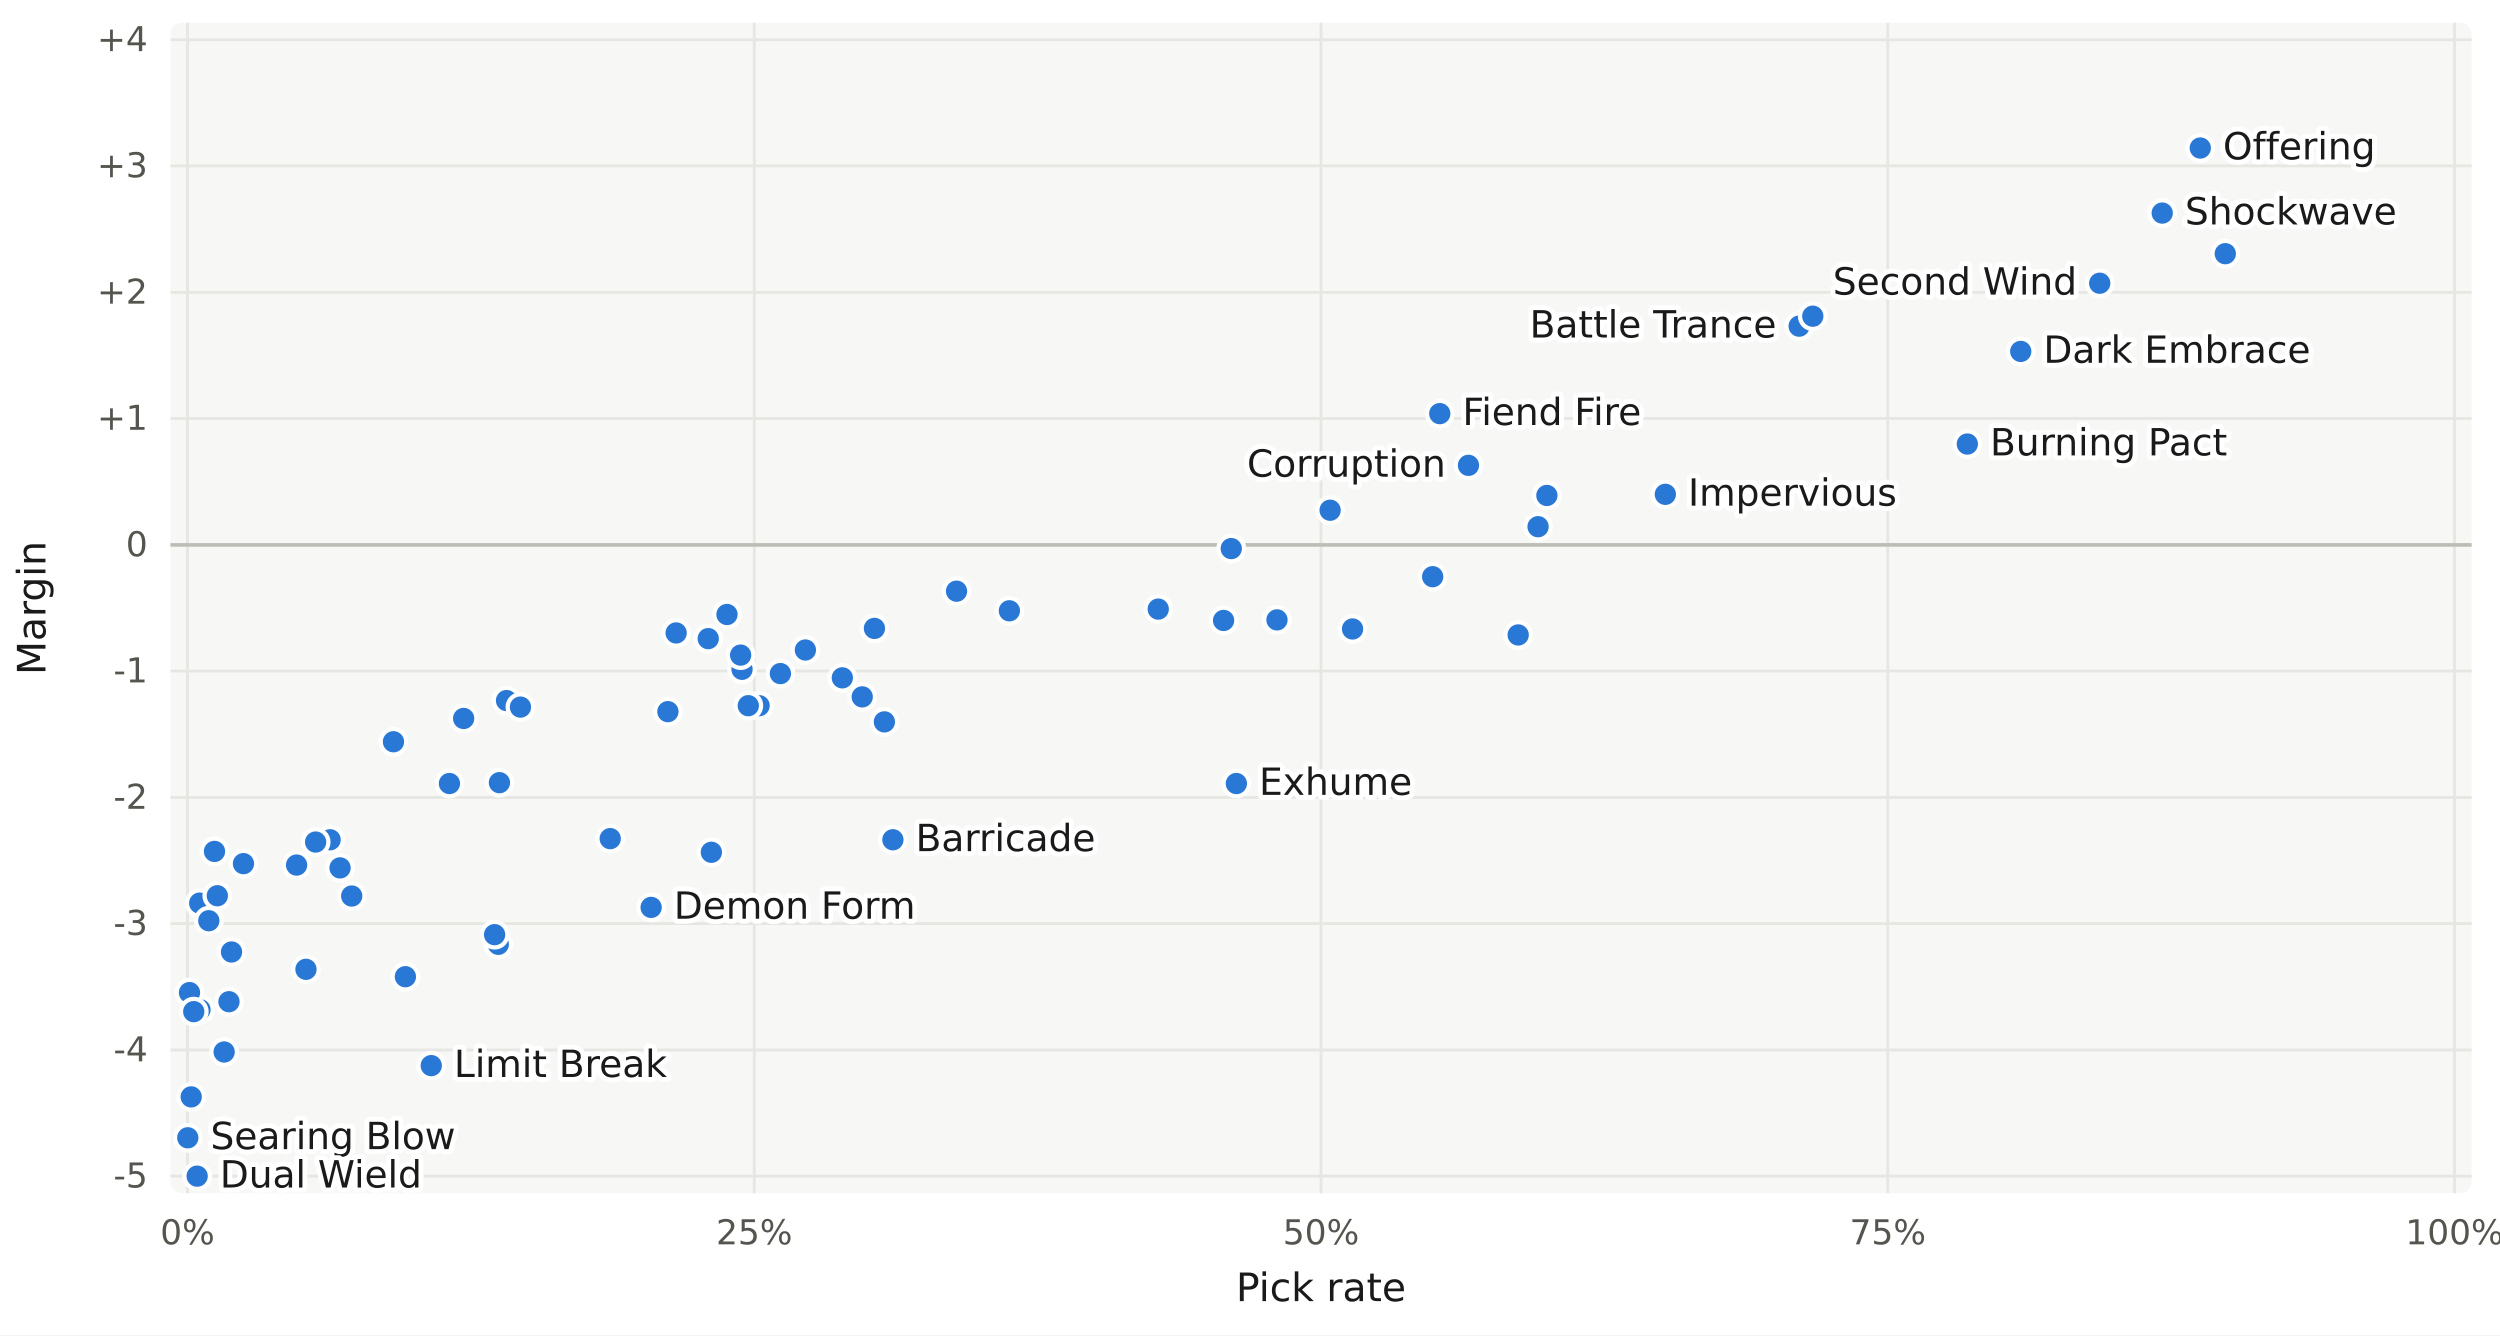
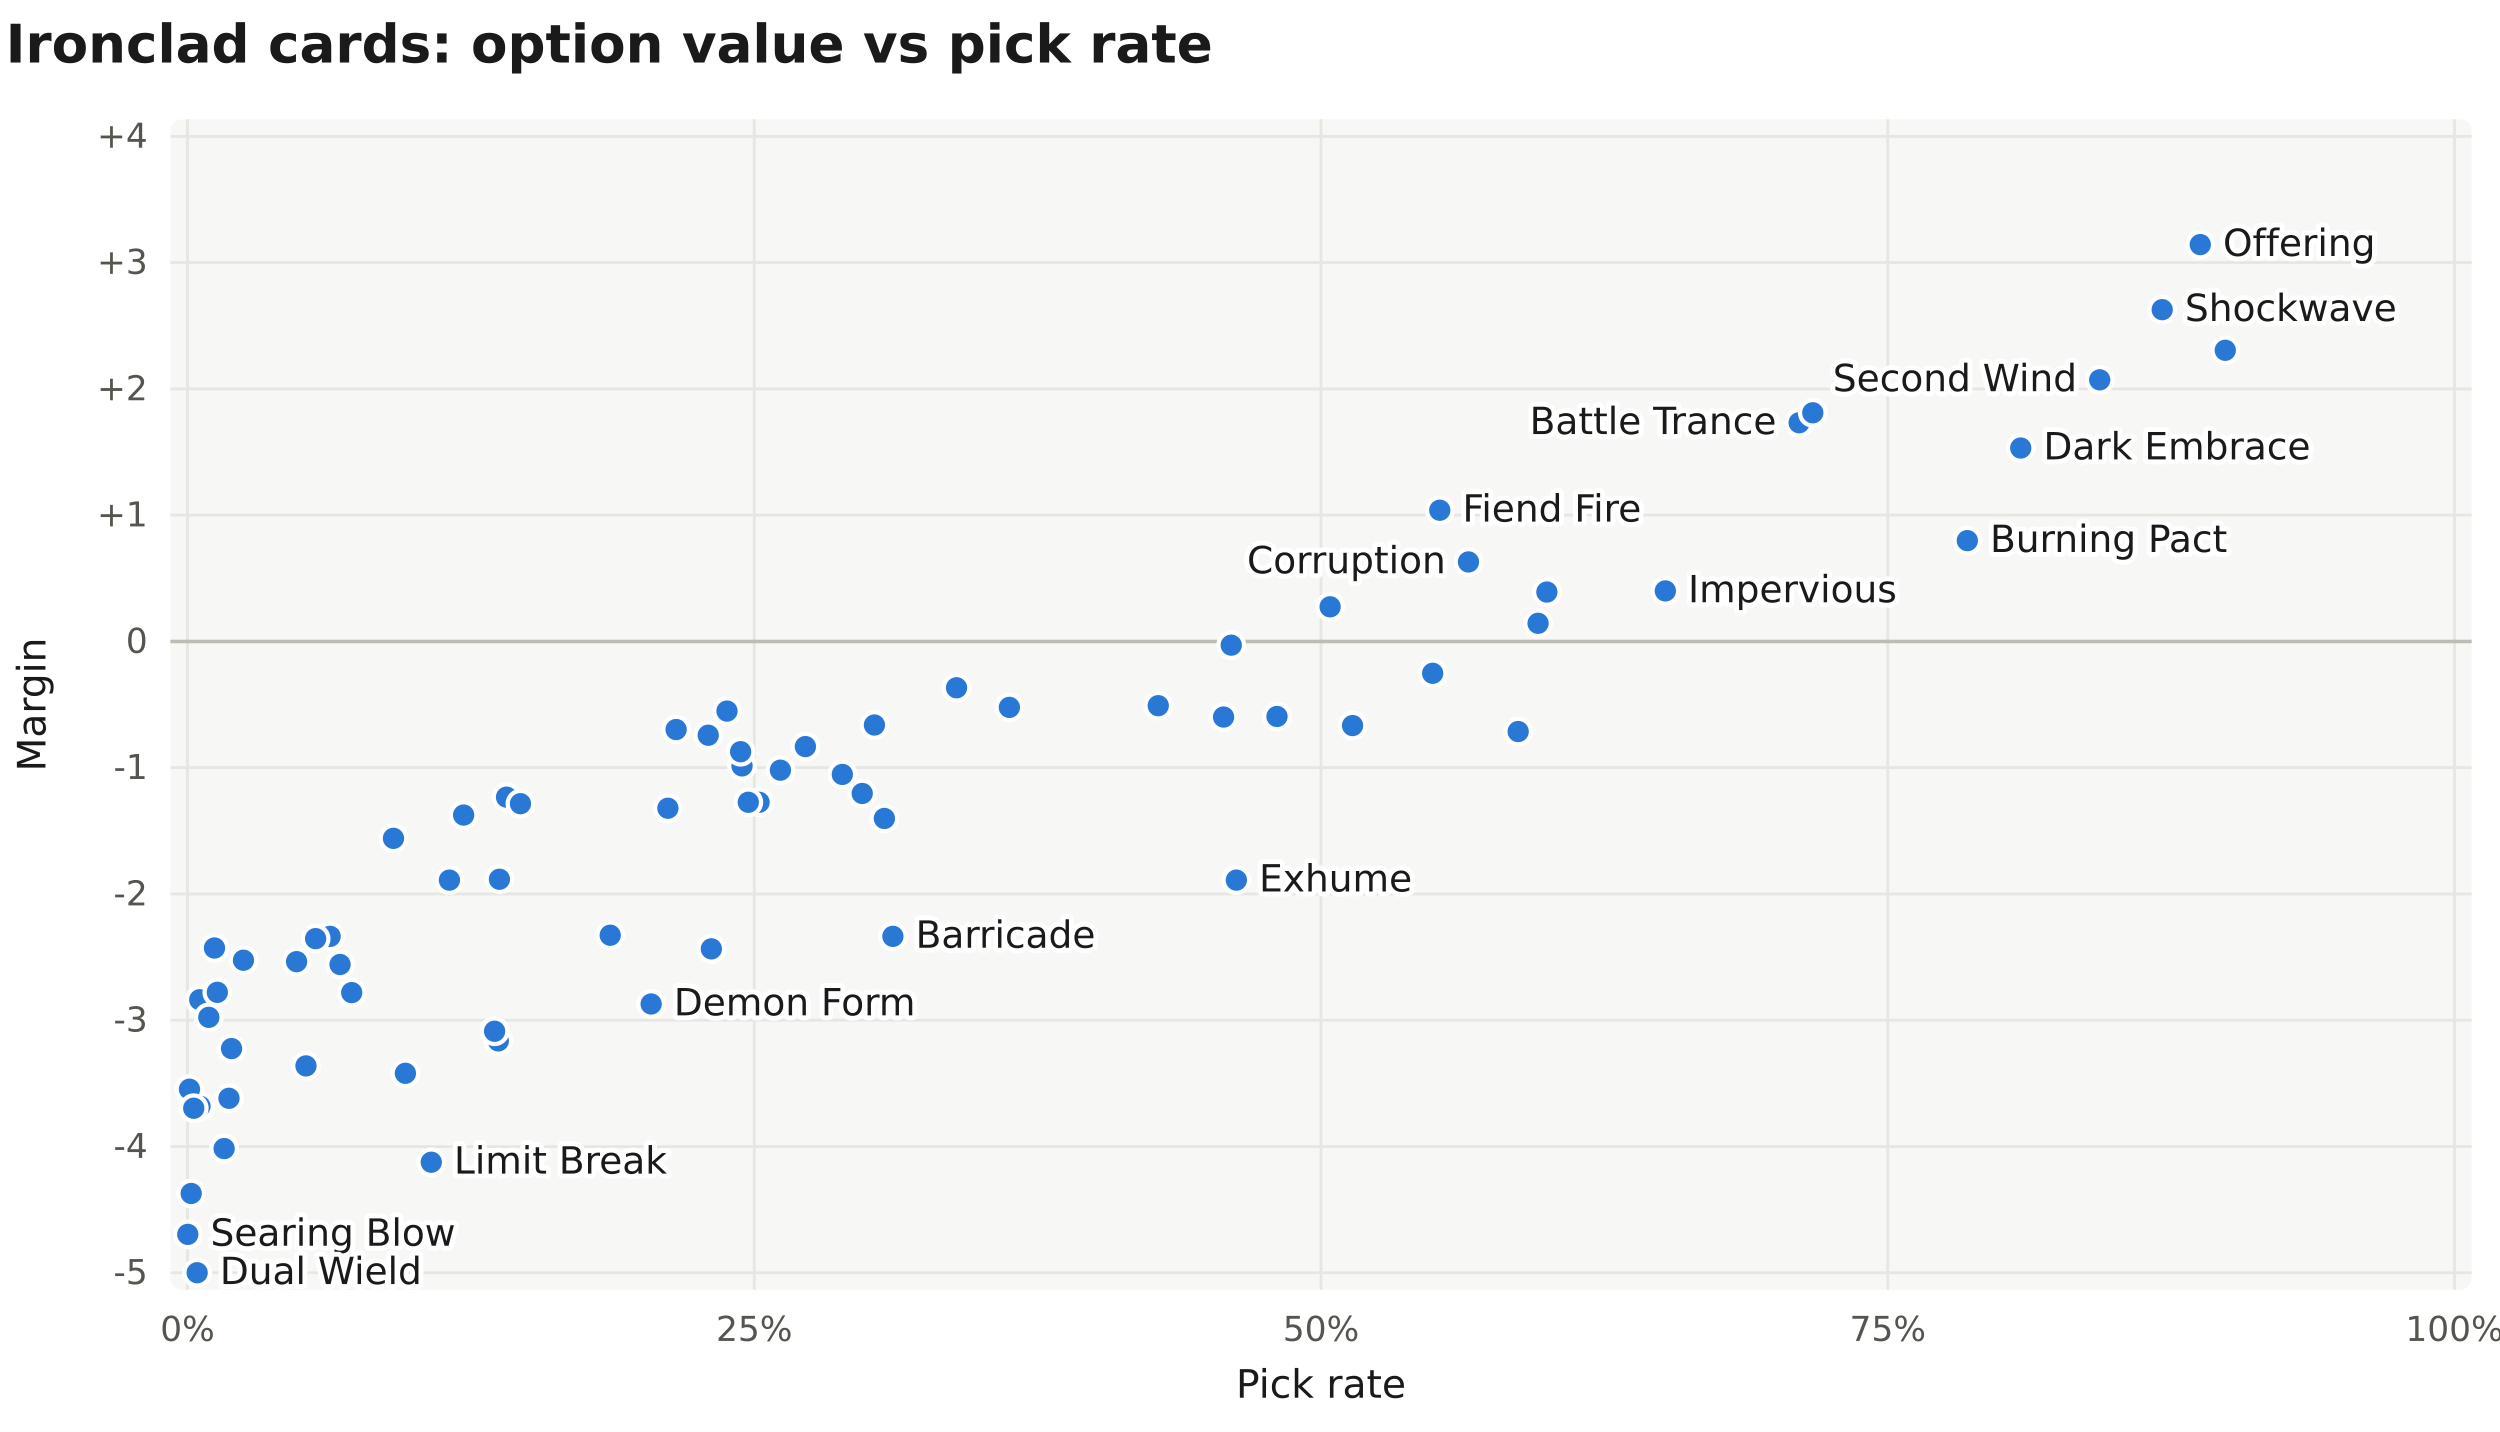
- <svg xmlns="http://www.w3.org/2000/svg" viewBox="0 0 880 470" width="100%" role="img" aria-label="card pick rate and margin" font-family="'DejaVu Sans', Verdana, 'Bitstream Vera Sans', sans-serif" style="max-width:880px">
-   <rect width="880" height="470" fill="#fff" />
-   <rect x="60.0" y="8.0" width="810.0" height="412.0" rx="4" fill="#f7f7f5" />
-   <line x1="60.0" y1="414.0" x2="870.0" y2="414.0" stroke="#e6e6e2" stroke-width="1" />
-   <text x="52.0" y="418.0" font-size="12.1" text-anchor="end" fill="#55554f">-5</text>
-   <line x1="60.0" y1="369.6" x2="870.0" y2="369.6" stroke="#e6e6e2" stroke-width="1" />
-   <text x="52.0" y="373.6" font-size="12.1" text-anchor="end" fill="#55554f">-4</text>
-   <line x1="60.0" y1="325.1" x2="870.0" y2="325.1" stroke="#e6e6e2" stroke-width="1" />
-   <text x="52.0" y="329.1" font-size="12.1" text-anchor="end" fill="#55554f">-3</text>
-   <line x1="60.0" y1="280.7" x2="870.0" y2="280.7" stroke="#e6e6e2" stroke-width="1" />
-   <text x="52.0" y="284.7" font-size="12.1" text-anchor="end" fill="#55554f">-2</text>
-   <line x1="60.0" y1="236.2" x2="870.0" y2="236.2" stroke="#e6e6e2" stroke-width="1" />
-   <text x="52.0" y="240.2" font-size="12.1" text-anchor="end" fill="#55554f">-1</text>
-   <line x1="60.0" y1="191.8" x2="870.0" y2="191.8" stroke="#e6e6e2" stroke-width="1" />
-   <text x="52.0" y="195.8" font-size="12.1" text-anchor="end" fill="#55554f">0</text>
-   <line x1="60.0" y1="147.3" x2="870.0" y2="147.3" stroke="#e6e6e2" stroke-width="1" />
-   <text x="52.0" y="151.3" font-size="12.1" text-anchor="end" fill="#55554f">+1</text>
-   <line x1="60.0" y1="102.9" x2="870.0" y2="102.9" stroke="#e6e6e2" stroke-width="1" />
-   <text x="52.0" y="106.9" font-size="12.1" text-anchor="end" fill="#55554f">+2</text>
-   <line x1="60.0" y1="58.4" x2="870.0" y2="58.4" stroke="#e6e6e2" stroke-width="1" />
-   <text x="52.0" y="62.4" font-size="12.1" text-anchor="end" fill="#55554f">+3</text>
-   <line x1="60.0" y1="14.0" x2="870.0" y2="14.0" stroke="#e6e6e2" stroke-width="1" />
-   <text x="52.0" y="18.0" font-size="12.1" text-anchor="end" fill="#55554f">+4</text>
-   <line x1="66.0" y1="8.0" x2="66.0" y2="420.0" stroke="#e6e6e2" stroke-width="1" />
-   <text x="66.0" y="438.0" font-size="12.1" text-anchor="middle" fill="#55554f">0%</text>
-   <line x1="265.5" y1="8.0" x2="265.5" y2="420.0" stroke="#e6e6e2" stroke-width="1" />
-   <text x="265.5" y="438.0" font-size="12.1" text-anchor="middle" fill="#55554f">25%</text>
-   <line x1="465.0" y1="8.0" x2="465.0" y2="420.0" stroke="#e6e6e2" stroke-width="1" />
-   <text x="465.0" y="438.0" font-size="12.1" text-anchor="middle" fill="#55554f">50%</text>
-   <line x1="664.5" y1="8.0" x2="664.5" y2="420.0" stroke="#e6e6e2" stroke-width="1" />
-   <text x="664.5" y="438.0" font-size="12.1" text-anchor="middle" fill="#55554f">75%</text>
-   <line x1="864.0" y1="8.0" x2="864.0" y2="420.0" stroke="#e6e6e2" stroke-width="1" />
-   <text x="864.0" y="438.0" font-size="12.1" text-anchor="middle" fill="#55554f">100%</text>
-   <text x="465.0" y="458.0" font-size="13.8" text-anchor="middle" fill="#1a1a1a">Pick rate</text>
-   <text transform="translate(16,214) rotate(-90)" font-size="13.8" text-anchor="middle" fill="#1a1a1a">Margin</text>
-   <line x1="60.0" y1="191.8" x2="870.0" y2="191.8" stroke="#bdbdb6" stroke-width="1.25" />
-   <circle cx="296.5" cy="238.6" r="4.5" fill="#2a78d6" stroke="#fff" stroke-width="1.5" />
-   <circle cx="123.8" cy="315.4" r="4.5" fill="#2a78d6" stroke="#fff" stroke-width="1.5" />
-   <circle cx="303.5" cy="245.3" r="4.5" fill="#2a78d6" stroke="#fff" stroke-width="1.5" />
-   <circle cx="70.4" cy="355.4" r="4.5" fill="#2a78d6" stroke="#fff" stroke-width="1.5" />
-   <circle cx="81.5" cy="335.1" r="4.5" fill="#2a78d6" stroke="#fff" stroke-width="1.5" />
-   <circle cx="70.3" cy="317.9" r="4.5" fill="#2a78d6" stroke="#fff" stroke-width="1.5" />
-   <circle cx="67.3" cy="386.1" r="4.5" fill="#2a78d6" stroke="#fff" stroke-width="1.5" />
-   <circle cx="468.2" cy="179.6" r="4.5" fill="#2a78d6" stroke="#fff" stroke-width="1.5" />
-   <circle cx="175.8" cy="275.5" r="4.5" fill="#2a78d6" stroke="#fff" stroke-width="1.5" />
-   <circle cx="66.7" cy="349.4" r="4.5" fill="#2a78d6" stroke="#fff" stroke-width="1.5" />
-   <circle cx="73.5" cy="324.1" r="4.5" fill="#2a78d6" stroke="#fff" stroke-width="1.5" />
-   <circle cx="75.5" cy="299.7" r="4.5" fill="#2a78d6" stroke="#fff" stroke-width="1.5" />
-   <circle cx="267.2" cy="248.4" r="4.5" fill="#2a78d6" stroke="#fff" stroke-width="1.5" />
-   <circle cx="104.4" cy="304.5" r="4.5" fill="#2a78d6" stroke="#fff" stroke-width="1.5" />
-   <circle cx="116.2" cy="295.6" r="4.5" fill="#2a78d6" stroke="#fff" stroke-width="1.5" />
-   <circle cx="85.7" cy="304.0" r="4.5" fill="#2a78d6" stroke="#fff" stroke-width="1.5" />
-   <circle cx="249.3" cy="224.8" r="4.5" fill="#2a78d6" stroke="#fff" stroke-width="1.5" />
-   <circle cx="541.4" cy="185.4" r="4.5" fill="#2a78d6" stroke="#fff" stroke-width="1.5" />
-   <circle cx="235.1" cy="250.5" r="4.5" fill="#2a78d6" stroke="#fff" stroke-width="1.5" />
-   <circle cx="68.2" cy="356.1" r="4.5" fill="#2a78d6" stroke="#fff" stroke-width="1.5" />
-   <circle cx="336.7" cy="208.1" r="4.5" fill="#2a78d6" stroke="#fff" stroke-width="1.5" />
-   <circle cx="178.3" cy="246.6" r="4.5" fill="#2a78d6" stroke="#fff" stroke-width="1.5" />
-   <circle cx="633.3" cy="114.8" r="4.5" fill="#2a78d6" stroke="#fff" stroke-width="1.5" />
-   <circle cx="761.1" cy="75.0" r="4.5" fill="#2a78d6" stroke="#fff" stroke-width="1.5" />
-   <circle cx="711.3" cy="123.7" r="4.5" fill="#2a78d6" stroke="#fff" stroke-width="1.5" />
-   <circle cx="119.7" cy="305.5" r="4.5" fill="#2a78d6" stroke="#fff" stroke-width="1.5" />
-   <circle cx="433.4" cy="193.1" r="4.5" fill="#2a78d6" stroke="#fff" stroke-width="1.5" />
-   <circle cx="261.2" cy="235.6" r="4.5" fill="#2a78d6" stroke="#fff" stroke-width="1.5" />
-   <circle cx="69.4" cy="414.0" r="4.5" fill="#2a78d6" stroke="#fff" stroke-width="1.5" />
-   <circle cx="138.5" cy="261.1" r="4.5" fill="#2a78d6" stroke="#fff" stroke-width="1.5" />
-   <circle cx="283.5" cy="228.8" r="4.5" fill="#2a78d6" stroke="#fff" stroke-width="1.5" />
-   <circle cx="544.5" cy="174.4" r="4.5" fill="#2a78d6" stroke="#fff" stroke-width="1.5" />
-   <circle cx="430.7" cy="218.4" r="4.5" fill="#2a78d6" stroke="#fff" stroke-width="1.5" />
-   <circle cx="355.3" cy="215.0" r="4.5" fill="#2a78d6" stroke="#fff" stroke-width="1.5" />
-   <circle cx="783.3" cy="89.3" r="4.5" fill="#2a78d6" stroke="#fff" stroke-width="1.5" />
-   <circle cx="78.9" cy="370.3" r="4.5" fill="#2a78d6" stroke="#fff" stroke-width="1.5" />
-   <circle cx="111.1" cy="296.4" r="4.5" fill="#2a78d6" stroke="#fff" stroke-width="1.5" />
-   <circle cx="66.1" cy="400.5" r="4.5" fill="#2a78d6" stroke="#fff" stroke-width="1.5" />
-   <circle cx="692.5" cy="156.3" r="4.5" fill="#2a78d6" stroke="#fff" stroke-width="1.5" />
-   <circle cx="274.7" cy="237.1" r="4.5" fill="#2a78d6" stroke="#fff" stroke-width="1.5" />
-   <circle cx="407.7" cy="214.4" r="4.5" fill="#2a78d6" stroke="#fff" stroke-width="1.5" />
-   <circle cx="476.1" cy="221.4" r="4.5" fill="#2a78d6" stroke="#fff" stroke-width="1.5" />
-   <circle cx="183.2" cy="248.9" r="4.5" fill="#2a78d6" stroke="#fff" stroke-width="1.5" />
-   <circle cx="260.7" cy="230.6" r="4.5" fill="#2a78d6" stroke="#fff" stroke-width="1.5" />
-   <circle cx="238.0" cy="222.8" r="4.5" fill="#2a78d6" stroke="#fff" stroke-width="1.5" />
-   <circle cx="158.2" cy="275.8" r="4.5" fill="#2a78d6" stroke="#fff" stroke-width="1.5" />
-   <circle cx="76.5" cy="315.3" r="4.5" fill="#2a78d6" stroke="#fff" stroke-width="1.5" />
-   <circle cx="739.1" cy="99.7" r="4.5" fill="#2a78d6" stroke="#fff" stroke-width="1.5" />
-   <circle cx="307.8" cy="221.2" r="4.5" fill="#2a78d6" stroke="#fff" stroke-width="1.5" />
-   <circle cx="263.4" cy="248.4" r="4.5" fill="#2a78d6" stroke="#fff" stroke-width="1.5" />
-   <circle cx="163.2" cy="252.9" r="4.5" fill="#2a78d6" stroke="#fff" stroke-width="1.5" />
-   <circle cx="449.5" cy="218.2" r="4.5" fill="#2a78d6" stroke="#fff" stroke-width="1.5" />
-   <circle cx="311.3" cy="254.1" r="4.5" fill="#2a78d6" stroke="#fff" stroke-width="1.5" />
-   <circle cx="504.3" cy="203.0" r="4.5" fill="#2a78d6" stroke="#fff" stroke-width="1.5" />
-   <circle cx="255.9" cy="216.3" r="4.5" fill="#2a78d6" stroke="#fff" stroke-width="1.5" />
-   <circle cx="175.4" cy="332.4" r="4.5" fill="#2a78d6" stroke="#fff" stroke-width="1.5" />
-   <circle cx="534.4" cy="223.5" r="4.5" fill="#2a78d6" stroke="#fff" stroke-width="1.5" />
-   <circle cx="586.2" cy="174.0" r="4.5" fill="#2a78d6" stroke="#fff" stroke-width="1.5" />
-   <circle cx="80.6" cy="352.6" r="4.5" fill="#2a78d6" stroke="#fff" stroke-width="1.5" />
-   <circle cx="516.9" cy="163.8" r="4.5" fill="#2a78d6" stroke="#fff" stroke-width="1.5" />
-   <circle cx="142.7" cy="343.8" r="4.5" fill="#2a78d6" stroke="#fff" stroke-width="1.5" />
-   <circle cx="638.1" cy="111.3" r="4.5" fill="#2a78d6" stroke="#fff" stroke-width="1.5" />
-   <circle cx="250.4" cy="300.0" r="4.5" fill="#2a78d6" stroke="#fff" stroke-width="1.5" />
-   <circle cx="435.2" cy="275.8" r="4.5" fill="#2a78d6" stroke="#fff" stroke-width="1.5" />
-   <circle cx="314.3" cy="295.6" r="4.5" fill="#2a78d6" stroke="#fff" stroke-width="1.5" />
-   <circle cx="506.8" cy="145.6" r="4.5" fill="#2a78d6" stroke="#fff" stroke-width="1.5" />
-   <circle cx="174.1" cy="329.0" r="4.5" fill="#2a78d6" stroke="#fff" stroke-width="1.5" />
-   <circle cx="107.7" cy="341.2" r="4.5" fill="#2a78d6" stroke="#fff" stroke-width="1.5" />
-   <circle cx="214.8" cy="295.2" r="4.5" fill="#2a78d6" stroke="#fff" stroke-width="1.5" />
-   <circle cx="151.8" cy="375.1" r="4.5" fill="#2a78d6" stroke="#fff" stroke-width="1.5" />
-   <circle cx="774.5" cy="52.1" r="4.5" fill="#2a78d6" stroke="#fff" stroke-width="1.5" />
-   <circle cx="229.2" cy="319.4" r="4.5" fill="#2a78d6" stroke="#fff" stroke-width="1.5" />
-   <text x="782.5" y="56.1" font-size="13.2" text-anchor="start" fill="#fff" stroke="#fff" stroke-width="3.5" stroke-linejoin="round">Offering</text>
-   <text x="782.5" y="56.1" font-size="13.2" text-anchor="start" fill="#1a1a1a">Offering</text>
-   <text x="769.1" y="79.0" font-size="13.2" text-anchor="start" fill="#fff" stroke="#fff" stroke-width="3.5" stroke-linejoin="round">Shockwave</text>
-   <text x="769.1" y="79.0" font-size="13.2" text-anchor="start" fill="#1a1a1a">Shockwave</text>
-   <text x="731.1" y="103.7" font-size="13.2" text-anchor="end" fill="#fff" stroke="#fff" stroke-width="3.5" stroke-linejoin="round">Second Wind</text>
-   <text x="731.1" y="103.7" font-size="13.2" text-anchor="end" fill="#1a1a1a">Second Wind</text>
-   <text x="625.3" y="118.8" font-size="13.2" text-anchor="end" fill="#fff" stroke="#fff" stroke-width="3.5" stroke-linejoin="round">Battle Trance</text>
-   <text x="625.3" y="118.8" font-size="13.2" text-anchor="end" fill="#1a1a1a">Battle Trance</text>
-   <text x="719.3" y="127.7" font-size="13.2" text-anchor="start" fill="#fff" stroke="#fff" stroke-width="3.5" stroke-linejoin="round">Dark Embrace</text>
-   <text x="719.3" y="127.7" font-size="13.2" text-anchor="start" fill="#1a1a1a">Dark Embrace</text>
-   <text x="514.8" y="149.6" font-size="13.2" text-anchor="start" fill="#fff" stroke="#fff" stroke-width="3.5" stroke-linejoin="round">Fiend Fire</text>
-   <text x="514.8" y="149.6" font-size="13.2" text-anchor="start" fill="#1a1a1a">Fiend Fire</text>
-   <text x="700.5" y="160.3" font-size="13.2" text-anchor="start" fill="#fff" stroke="#fff" stroke-width="3.5" stroke-linejoin="round">Burning Pact</text>
-   <text x="700.5" y="160.3" font-size="13.2" text-anchor="start" fill="#1a1a1a">Burning Pact</text>
-   <text x="508.9" y="167.8" font-size="13.2" text-anchor="end" fill="#fff" stroke="#fff" stroke-width="3.5" stroke-linejoin="round">Corruption</text>
-   <text x="508.9" y="167.8" font-size="13.2" text-anchor="end" fill="#1a1a1a">Corruption</text>
-   <text x="594.2" y="178.0" font-size="13.2" text-anchor="start" fill="#fff" stroke="#fff" stroke-width="3.5" stroke-linejoin="round">Impervious</text>
-   <text x="594.2" y="178.0" font-size="13.2" text-anchor="start" fill="#1a1a1a">Impervious</text>
-   <text x="159.8" y="379.1" font-size="13.2" text-anchor="start" fill="#fff" stroke="#fff" stroke-width="3.5" stroke-linejoin="round">Limit Break</text>
-   <text x="159.8" y="379.1" font-size="13.2" text-anchor="start" fill="#1a1a1a">Limit Break</text>
-   <text x="74.1" y="404.5" font-size="13.2" text-anchor="start" fill="#fff" stroke="#fff" stroke-width="3.5" stroke-linejoin="round">Searing Blow</text>
-   <text x="74.1" y="404.5" font-size="13.2" text-anchor="start" fill="#1a1a1a">Searing Blow</text>
-   <text x="77.4" y="418.0" font-size="13.2" text-anchor="start" fill="#fff" stroke="#fff" stroke-width="3.5" stroke-linejoin="round">Dual Wield</text>
-   <text x="77.4" y="418.0" font-size="13.2" text-anchor="start" fill="#1a1a1a">Dual Wield</text>
-   <text x="443.2" y="279.8" font-size="13.2" text-anchor="start" fill="#fff" stroke="#fff" stroke-width="3.5" stroke-linejoin="round">Exhume</text>
-   <text x="443.2" y="279.8" font-size="13.2" text-anchor="start" fill="#1a1a1a">Exhume</text>
-   <text x="322.3" y="299.6" font-size="13.2" text-anchor="start" fill="#fff" stroke="#fff" stroke-width="3.5" stroke-linejoin="round">Barricade</text>
-   <text x="322.3" y="299.6" font-size="13.2" text-anchor="start" fill="#1a1a1a">Barricade</text>
-   <text x="237.2" y="323.4" font-size="13.2" text-anchor="start" fill="#fff" stroke="#fff" stroke-width="3.5" stroke-linejoin="round">Demon Form</text>
-   <text x="237.2" y="323.4" font-size="13.2" text-anchor="start" fill="#1a1a1a">Demon Form</text>
+ <svg xmlns="http://www.w3.org/2000/svg" viewBox="0 0 880 504" width="100%" role="img" aria-label="card pick rate and margin" font-family="'DejaVu Sans', Verdana, 'Bitstream Vera Sans', sans-serif" style="max-width:880px">
+   <rect width="880" height="504" fill="#fff" />
+   <text x="2" y="22" font-size="18.7" font-weight="bold" fill="#1a1a1a">Ironclad cards: option value vs pick rate</text>
+   <g transform="translate(0,34)">
+     <rect x="60.0" y="8.0" width="810.0" height="412.0" rx="4" fill="#f7f7f5" />
+     <line x1="60.0" y1="414.0" x2="870.0" y2="414.0" stroke="#e6e6e2" stroke-width="1" />
+     <text x="52.0" y="418.0" font-size="12.1" text-anchor="end" fill="#55554f">-5</text>
+     <line x1="60.0" y1="369.6" x2="870.0" y2="369.6" stroke="#e6e6e2" stroke-width="1" />
+     <text x="52.0" y="373.6" font-size="12.1" text-anchor="end" fill="#55554f">-4</text>
+     <line x1="60.0" y1="325.1" x2="870.0" y2="325.1" stroke="#e6e6e2" stroke-width="1" />
+     <text x="52.0" y="329.1" font-size="12.1" text-anchor="end" fill="#55554f">-3</text>
+     <line x1="60.0" y1="280.7" x2="870.0" y2="280.7" stroke="#e6e6e2" stroke-width="1" />
+     <text x="52.0" y="284.7" font-size="12.1" text-anchor="end" fill="#55554f">-2</text>
+     <line x1="60.0" y1="236.2" x2="870.0" y2="236.2" stroke="#e6e6e2" stroke-width="1" />
+     <text x="52.0" y="240.2" font-size="12.1" text-anchor="end" fill="#55554f">-1</text>
+     <line x1="60.0" y1="191.8" x2="870.0" y2="191.8" stroke="#e6e6e2" stroke-width="1" />
+     <text x="52.0" y="195.8" font-size="12.1" text-anchor="end" fill="#55554f">0</text>
+     <line x1="60.0" y1="147.3" x2="870.0" y2="147.3" stroke="#e6e6e2" stroke-width="1" />
+     <text x="52.0" y="151.3" font-size="12.1" text-anchor="end" fill="#55554f">+1</text>
+     <line x1="60.0" y1="102.9" x2="870.0" y2="102.9" stroke="#e6e6e2" stroke-width="1" />
+     <text x="52.0" y="106.9" font-size="12.1" text-anchor="end" fill="#55554f">+2</text>
+     <line x1="60.0" y1="58.4" x2="870.0" y2="58.4" stroke="#e6e6e2" stroke-width="1" />
+     <text x="52.0" y="62.4" font-size="12.1" text-anchor="end" fill="#55554f">+3</text>
+     <line x1="60.0" y1="14.0" x2="870.0" y2="14.0" stroke="#e6e6e2" stroke-width="1" />
+     <text x="52.0" y="18.0" font-size="12.1" text-anchor="end" fill="#55554f">+4</text>
+     <line x1="66.0" y1="8.0" x2="66.0" y2="420.0" stroke="#e6e6e2" stroke-width="1" />
+     <text x="66.0" y="438.0" font-size="12.1" text-anchor="middle" fill="#55554f">0%</text>
+     <line x1="265.5" y1="8.0" x2="265.5" y2="420.0" stroke="#e6e6e2" stroke-width="1" />
+     <text x="265.5" y="438.0" font-size="12.1" text-anchor="middle" fill="#55554f">25%</text>
+     <line x1="465.0" y1="8.0" x2="465.0" y2="420.0" stroke="#e6e6e2" stroke-width="1" />
+     <text x="465.0" y="438.0" font-size="12.1" text-anchor="middle" fill="#55554f">50%</text>
+     <line x1="664.5" y1="8.0" x2="664.5" y2="420.0" stroke="#e6e6e2" stroke-width="1" />
+     <text x="664.5" y="438.0" font-size="12.1" text-anchor="middle" fill="#55554f">75%</text>
+     <line x1="864.0" y1="8.0" x2="864.0" y2="420.0" stroke="#e6e6e2" stroke-width="1" />
+     <text x="864.0" y="438.0" font-size="12.1" text-anchor="middle" fill="#55554f">100%</text>
+     <text x="465.0" y="458.0" font-size="13.8" text-anchor="middle" fill="#1a1a1a">Pick rate</text>
+     <text transform="translate(16,214) rotate(-90)" font-size="13.8" text-anchor="middle" fill="#1a1a1a">Margin</text>
+     <line x1="60.0" y1="191.8" x2="870.0" y2="191.8" stroke="#bdbdb6" stroke-width="1.25" />
+     <circle cx="296.5" cy="238.6" r="4.5" fill="#2a78d6" stroke="#fff" stroke-width="1.5" />
+     <circle cx="123.8" cy="315.4" r="4.5" fill="#2a78d6" stroke="#fff" stroke-width="1.5" />
+     <circle cx="303.5" cy="245.3" r="4.5" fill="#2a78d6" stroke="#fff" stroke-width="1.5" />
+     <circle cx="70.4" cy="355.4" r="4.5" fill="#2a78d6" stroke="#fff" stroke-width="1.5" />
+     <circle cx="81.5" cy="335.1" r="4.5" fill="#2a78d6" stroke="#fff" stroke-width="1.5" />
+     <circle cx="70.3" cy="317.9" r="4.5" fill="#2a78d6" stroke="#fff" stroke-width="1.5" />
+     <circle cx="67.3" cy="386.1" r="4.5" fill="#2a78d6" stroke="#fff" stroke-width="1.5" />
+     <circle cx="468.2" cy="179.6" r="4.5" fill="#2a78d6" stroke="#fff" stroke-width="1.5" />
+     <circle cx="175.8" cy="275.5" r="4.5" fill="#2a78d6" stroke="#fff" stroke-width="1.5" />
+     <circle cx="66.7" cy="349.4" r="4.5" fill="#2a78d6" stroke="#fff" stroke-width="1.5" />
+     <circle cx="73.5" cy="324.1" r="4.5" fill="#2a78d6" stroke="#fff" stroke-width="1.5" />
+     <circle cx="75.5" cy="299.7" r="4.5" fill="#2a78d6" stroke="#fff" stroke-width="1.5" />
+     <circle cx="267.2" cy="248.4" r="4.5" fill="#2a78d6" stroke="#fff" stroke-width="1.5" />
+     <circle cx="104.4" cy="304.5" r="4.5" fill="#2a78d6" stroke="#fff" stroke-width="1.5" />
+     <circle cx="116.2" cy="295.6" r="4.5" fill="#2a78d6" stroke="#fff" stroke-width="1.5" />
+     <circle cx="85.7" cy="304.0" r="4.5" fill="#2a78d6" stroke="#fff" stroke-width="1.5" />
+     <circle cx="249.3" cy="224.8" r="4.5" fill="#2a78d6" stroke="#fff" stroke-width="1.5" />
+     <circle cx="541.4" cy="185.4" r="4.5" fill="#2a78d6" stroke="#fff" stroke-width="1.5" />
+     <circle cx="235.1" cy="250.5" r="4.5" fill="#2a78d6" stroke="#fff" stroke-width="1.5" />
+     <circle cx="68.2" cy="356.1" r="4.5" fill="#2a78d6" stroke="#fff" stroke-width="1.5" />
+     <circle cx="336.7" cy="208.1" r="4.5" fill="#2a78d6" stroke="#fff" stroke-width="1.5" />
+     <circle cx="178.3" cy="246.6" r="4.5" fill="#2a78d6" stroke="#fff" stroke-width="1.5" />
+     <circle cx="633.3" cy="114.8" r="4.5" fill="#2a78d6" stroke="#fff" stroke-width="1.5" />
+     <circle cx="761.1" cy="75.0" r="4.5" fill="#2a78d6" stroke="#fff" stroke-width="1.5" />
+     <circle cx="711.3" cy="123.7" r="4.5" fill="#2a78d6" stroke="#fff" stroke-width="1.5" />
+     <circle cx="119.7" cy="305.5" r="4.5" fill="#2a78d6" stroke="#fff" stroke-width="1.5" />
+     <circle cx="433.4" cy="193.1" r="4.5" fill="#2a78d6" stroke="#fff" stroke-width="1.5" />
+     <circle cx="261.2" cy="235.6" r="4.5" fill="#2a78d6" stroke="#fff" stroke-width="1.5" />
+     <circle cx="69.4" cy="414.0" r="4.5" fill="#2a78d6" stroke="#fff" stroke-width="1.5" />
+     <circle cx="138.5" cy="261.1" r="4.5" fill="#2a78d6" stroke="#fff" stroke-width="1.5" />
+     <circle cx="283.5" cy="228.8" r="4.5" fill="#2a78d6" stroke="#fff" stroke-width="1.5" />
+     <circle cx="544.5" cy="174.4" r="4.5" fill="#2a78d6" stroke="#fff" stroke-width="1.5" />
+     <circle cx="430.7" cy="218.4" r="4.5" fill="#2a78d6" stroke="#fff" stroke-width="1.5" />
+     <circle cx="355.3" cy="215.0" r="4.5" fill="#2a78d6" stroke="#fff" stroke-width="1.5" />
+     <circle cx="783.3" cy="89.3" r="4.5" fill="#2a78d6" stroke="#fff" stroke-width="1.5" />
+     <circle cx="78.9" cy="370.3" r="4.5" fill="#2a78d6" stroke="#fff" stroke-width="1.5" />
+     <circle cx="111.1" cy="296.4" r="4.5" fill="#2a78d6" stroke="#fff" stroke-width="1.5" />
+     <circle cx="66.1" cy="400.5" r="4.5" fill="#2a78d6" stroke="#fff" stroke-width="1.5" />
+     <circle cx="692.5" cy="156.3" r="4.5" fill="#2a78d6" stroke="#fff" stroke-width="1.5" />
+     <circle cx="274.7" cy="237.1" r="4.5" fill="#2a78d6" stroke="#fff" stroke-width="1.5" />
+     <circle cx="407.7" cy="214.4" r="4.5" fill="#2a78d6" stroke="#fff" stroke-width="1.5" />
+     <circle cx="476.1" cy="221.4" r="4.5" fill="#2a78d6" stroke="#fff" stroke-width="1.5" />
+     <circle cx="183.2" cy="248.9" r="4.5" fill="#2a78d6" stroke="#fff" stroke-width="1.5" />
+     <circle cx="260.7" cy="230.6" r="4.5" fill="#2a78d6" stroke="#fff" stroke-width="1.5" />
+     <circle cx="238.0" cy="222.8" r="4.5" fill="#2a78d6" stroke="#fff" stroke-width="1.5" />
+     <circle cx="158.2" cy="275.8" r="4.5" fill="#2a78d6" stroke="#fff" stroke-width="1.5" />
+     <circle cx="76.5" cy="315.3" r="4.5" fill="#2a78d6" stroke="#fff" stroke-width="1.5" />
+     <circle cx="739.1" cy="99.7" r="4.5" fill="#2a78d6" stroke="#fff" stroke-width="1.5" />
+     <circle cx="307.8" cy="221.2" r="4.5" fill="#2a78d6" stroke="#fff" stroke-width="1.5" />
+     <circle cx="263.4" cy="248.4" r="4.5" fill="#2a78d6" stroke="#fff" stroke-width="1.5" />
+     <circle cx="163.2" cy="252.9" r="4.5" fill="#2a78d6" stroke="#fff" stroke-width="1.5" />
+     <circle cx="449.5" cy="218.2" r="4.5" fill="#2a78d6" stroke="#fff" stroke-width="1.5" />
+     <circle cx="311.3" cy="254.1" r="4.5" fill="#2a78d6" stroke="#fff" stroke-width="1.5" />
+     <circle cx="504.3" cy="203.0" r="4.5" fill="#2a78d6" stroke="#fff" stroke-width="1.5" />
+     <circle cx="255.9" cy="216.3" r="4.5" fill="#2a78d6" stroke="#fff" stroke-width="1.5" />
+     <circle cx="175.4" cy="332.4" r="4.5" fill="#2a78d6" stroke="#fff" stroke-width="1.5" />
+     <circle cx="534.4" cy="223.5" r="4.5" fill="#2a78d6" stroke="#fff" stroke-width="1.5" />
+     <circle cx="586.2" cy="174.0" r="4.5" fill="#2a78d6" stroke="#fff" stroke-width="1.5" />
+     <circle cx="80.6" cy="352.6" r="4.5" fill="#2a78d6" stroke="#fff" stroke-width="1.5" />
+     <circle cx="516.9" cy="163.8" r="4.5" fill="#2a78d6" stroke="#fff" stroke-width="1.5" />
+     <circle cx="142.7" cy="343.8" r="4.5" fill="#2a78d6" stroke="#fff" stroke-width="1.5" />
+     <circle cx="638.1" cy="111.3" r="4.5" fill="#2a78d6" stroke="#fff" stroke-width="1.5" />
+     <circle cx="250.4" cy="300.0" r="4.5" fill="#2a78d6" stroke="#fff" stroke-width="1.5" />
+     <circle cx="435.2" cy="275.8" r="4.5" fill="#2a78d6" stroke="#fff" stroke-width="1.5" />
+     <circle cx="314.3" cy="295.6" r="4.5" fill="#2a78d6" stroke="#fff" stroke-width="1.5" />
+     <circle cx="506.8" cy="145.6" r="4.5" fill="#2a78d6" stroke="#fff" stroke-width="1.5" />
+     <circle cx="174.1" cy="329.0" r="4.5" fill="#2a78d6" stroke="#fff" stroke-width="1.5" />
+     <circle cx="107.7" cy="341.2" r="4.5" fill="#2a78d6" stroke="#fff" stroke-width="1.5" />
+     <circle cx="214.8" cy="295.2" r="4.5" fill="#2a78d6" stroke="#fff" stroke-width="1.5" />
+     <circle cx="151.8" cy="375.1" r="4.5" fill="#2a78d6" stroke="#fff" stroke-width="1.5" />
+     <circle cx="774.5" cy="52.1" r="4.5" fill="#2a78d6" stroke="#fff" stroke-width="1.5" />
+     <circle cx="229.2" cy="319.4" r="4.5" fill="#2a78d6" stroke="#fff" stroke-width="1.5" />
+     <text x="782.5" y="56.1" font-size="13.2" text-anchor="start" fill="#fff" stroke="#fff" stroke-width="3.5" stroke-linejoin="round">Offering</text>
+     <text x="782.5" y="56.1" font-size="13.2" text-anchor="start" fill="#1a1a1a">Offering</text>
+     <text x="769.1" y="79.0" font-size="13.2" text-anchor="start" fill="#fff" stroke="#fff" stroke-width="3.5" stroke-linejoin="round">Shockwave</text>
+     <text x="769.1" y="79.0" font-size="13.2" text-anchor="start" fill="#1a1a1a">Shockwave</text>
+     <text x="731.1" y="103.7" font-size="13.2" text-anchor="end" fill="#fff" stroke="#fff" stroke-width="3.5" stroke-linejoin="round">Second Wind</text>
+     <text x="731.1" y="103.7" font-size="13.2" text-anchor="end" fill="#1a1a1a">Second Wind</text>
+     <text x="625.3" y="118.8" font-size="13.2" text-anchor="end" fill="#fff" stroke="#fff" stroke-width="3.5" stroke-linejoin="round">Battle Trance</text>
+     <text x="625.3" y="118.8" font-size="13.2" text-anchor="end" fill="#1a1a1a">Battle Trance</text>
+     <text x="719.3" y="127.7" font-size="13.2" text-anchor="start" fill="#fff" stroke="#fff" stroke-width="3.5" stroke-linejoin="round">Dark Embrace</text>
+     <text x="719.3" y="127.7" font-size="13.2" text-anchor="start" fill="#1a1a1a">Dark Embrace</text>
+     <text x="514.8" y="149.6" font-size="13.2" text-anchor="start" fill="#fff" stroke="#fff" stroke-width="3.5" stroke-linejoin="round">Fiend Fire</text>
+     <text x="514.8" y="149.6" font-size="13.2" text-anchor="start" fill="#1a1a1a">Fiend Fire</text>
+     <text x="700.5" y="160.3" font-size="13.2" text-anchor="start" fill="#fff" stroke="#fff" stroke-width="3.5" stroke-linejoin="round">Burning Pact</text>
+     <text x="700.5" y="160.3" font-size="13.2" text-anchor="start" fill="#1a1a1a">Burning Pact</text>
+     <text x="508.9" y="167.8" font-size="13.2" text-anchor="end" fill="#fff" stroke="#fff" stroke-width="3.5" stroke-linejoin="round">Corruption</text>
+     <text x="508.9" y="167.8" font-size="13.2" text-anchor="end" fill="#1a1a1a">Corruption</text>
+     <text x="594.2" y="178.0" font-size="13.2" text-anchor="start" fill="#fff" stroke="#fff" stroke-width="3.5" stroke-linejoin="round">Impervious</text>
+     <text x="594.2" y="178.0" font-size="13.2" text-anchor="start" fill="#1a1a1a">Impervious</text>
+     <text x="159.8" y="379.1" font-size="13.2" text-anchor="start" fill="#fff" stroke="#fff" stroke-width="3.5" stroke-linejoin="round">Limit Break</text>
+     <text x="159.8" y="379.1" font-size="13.2" text-anchor="start" fill="#1a1a1a">Limit Break</text>
+     <text x="74.1" y="404.5" font-size="13.2" text-anchor="start" fill="#fff" stroke="#fff" stroke-width="3.5" stroke-linejoin="round">Searing Blow</text>
+     <text x="74.1" y="404.5" font-size="13.2" text-anchor="start" fill="#1a1a1a">Searing Blow</text>
+     <text x="77.4" y="418.0" font-size="13.2" text-anchor="start" fill="#fff" stroke="#fff" stroke-width="3.5" stroke-linejoin="round">Dual Wield</text>
+     <text x="77.4" y="418.0" font-size="13.2" text-anchor="start" fill="#1a1a1a">Dual Wield</text>
+     <text x="443.2" y="279.8" font-size="13.2" text-anchor="start" fill="#fff" stroke="#fff" stroke-width="3.5" stroke-linejoin="round">Exhume</text>
+     <text x="443.2" y="279.8" font-size="13.2" text-anchor="start" fill="#1a1a1a">Exhume</text>
+     <text x="322.3" y="299.6" font-size="13.2" text-anchor="start" fill="#fff" stroke="#fff" stroke-width="3.5" stroke-linejoin="round">Barricade</text>
+     <text x="322.3" y="299.6" font-size="13.2" text-anchor="start" fill="#1a1a1a">Barricade</text>
+     <text x="237.2" y="323.4" font-size="13.2" text-anchor="start" fill="#fff" stroke="#fff" stroke-width="3.5" stroke-linejoin="round">Demon Form</text>
+     <text x="237.2" y="323.4" font-size="13.2" text-anchor="start" fill="#1a1a1a">Demon Form</text>
+   </g>
</svg>
